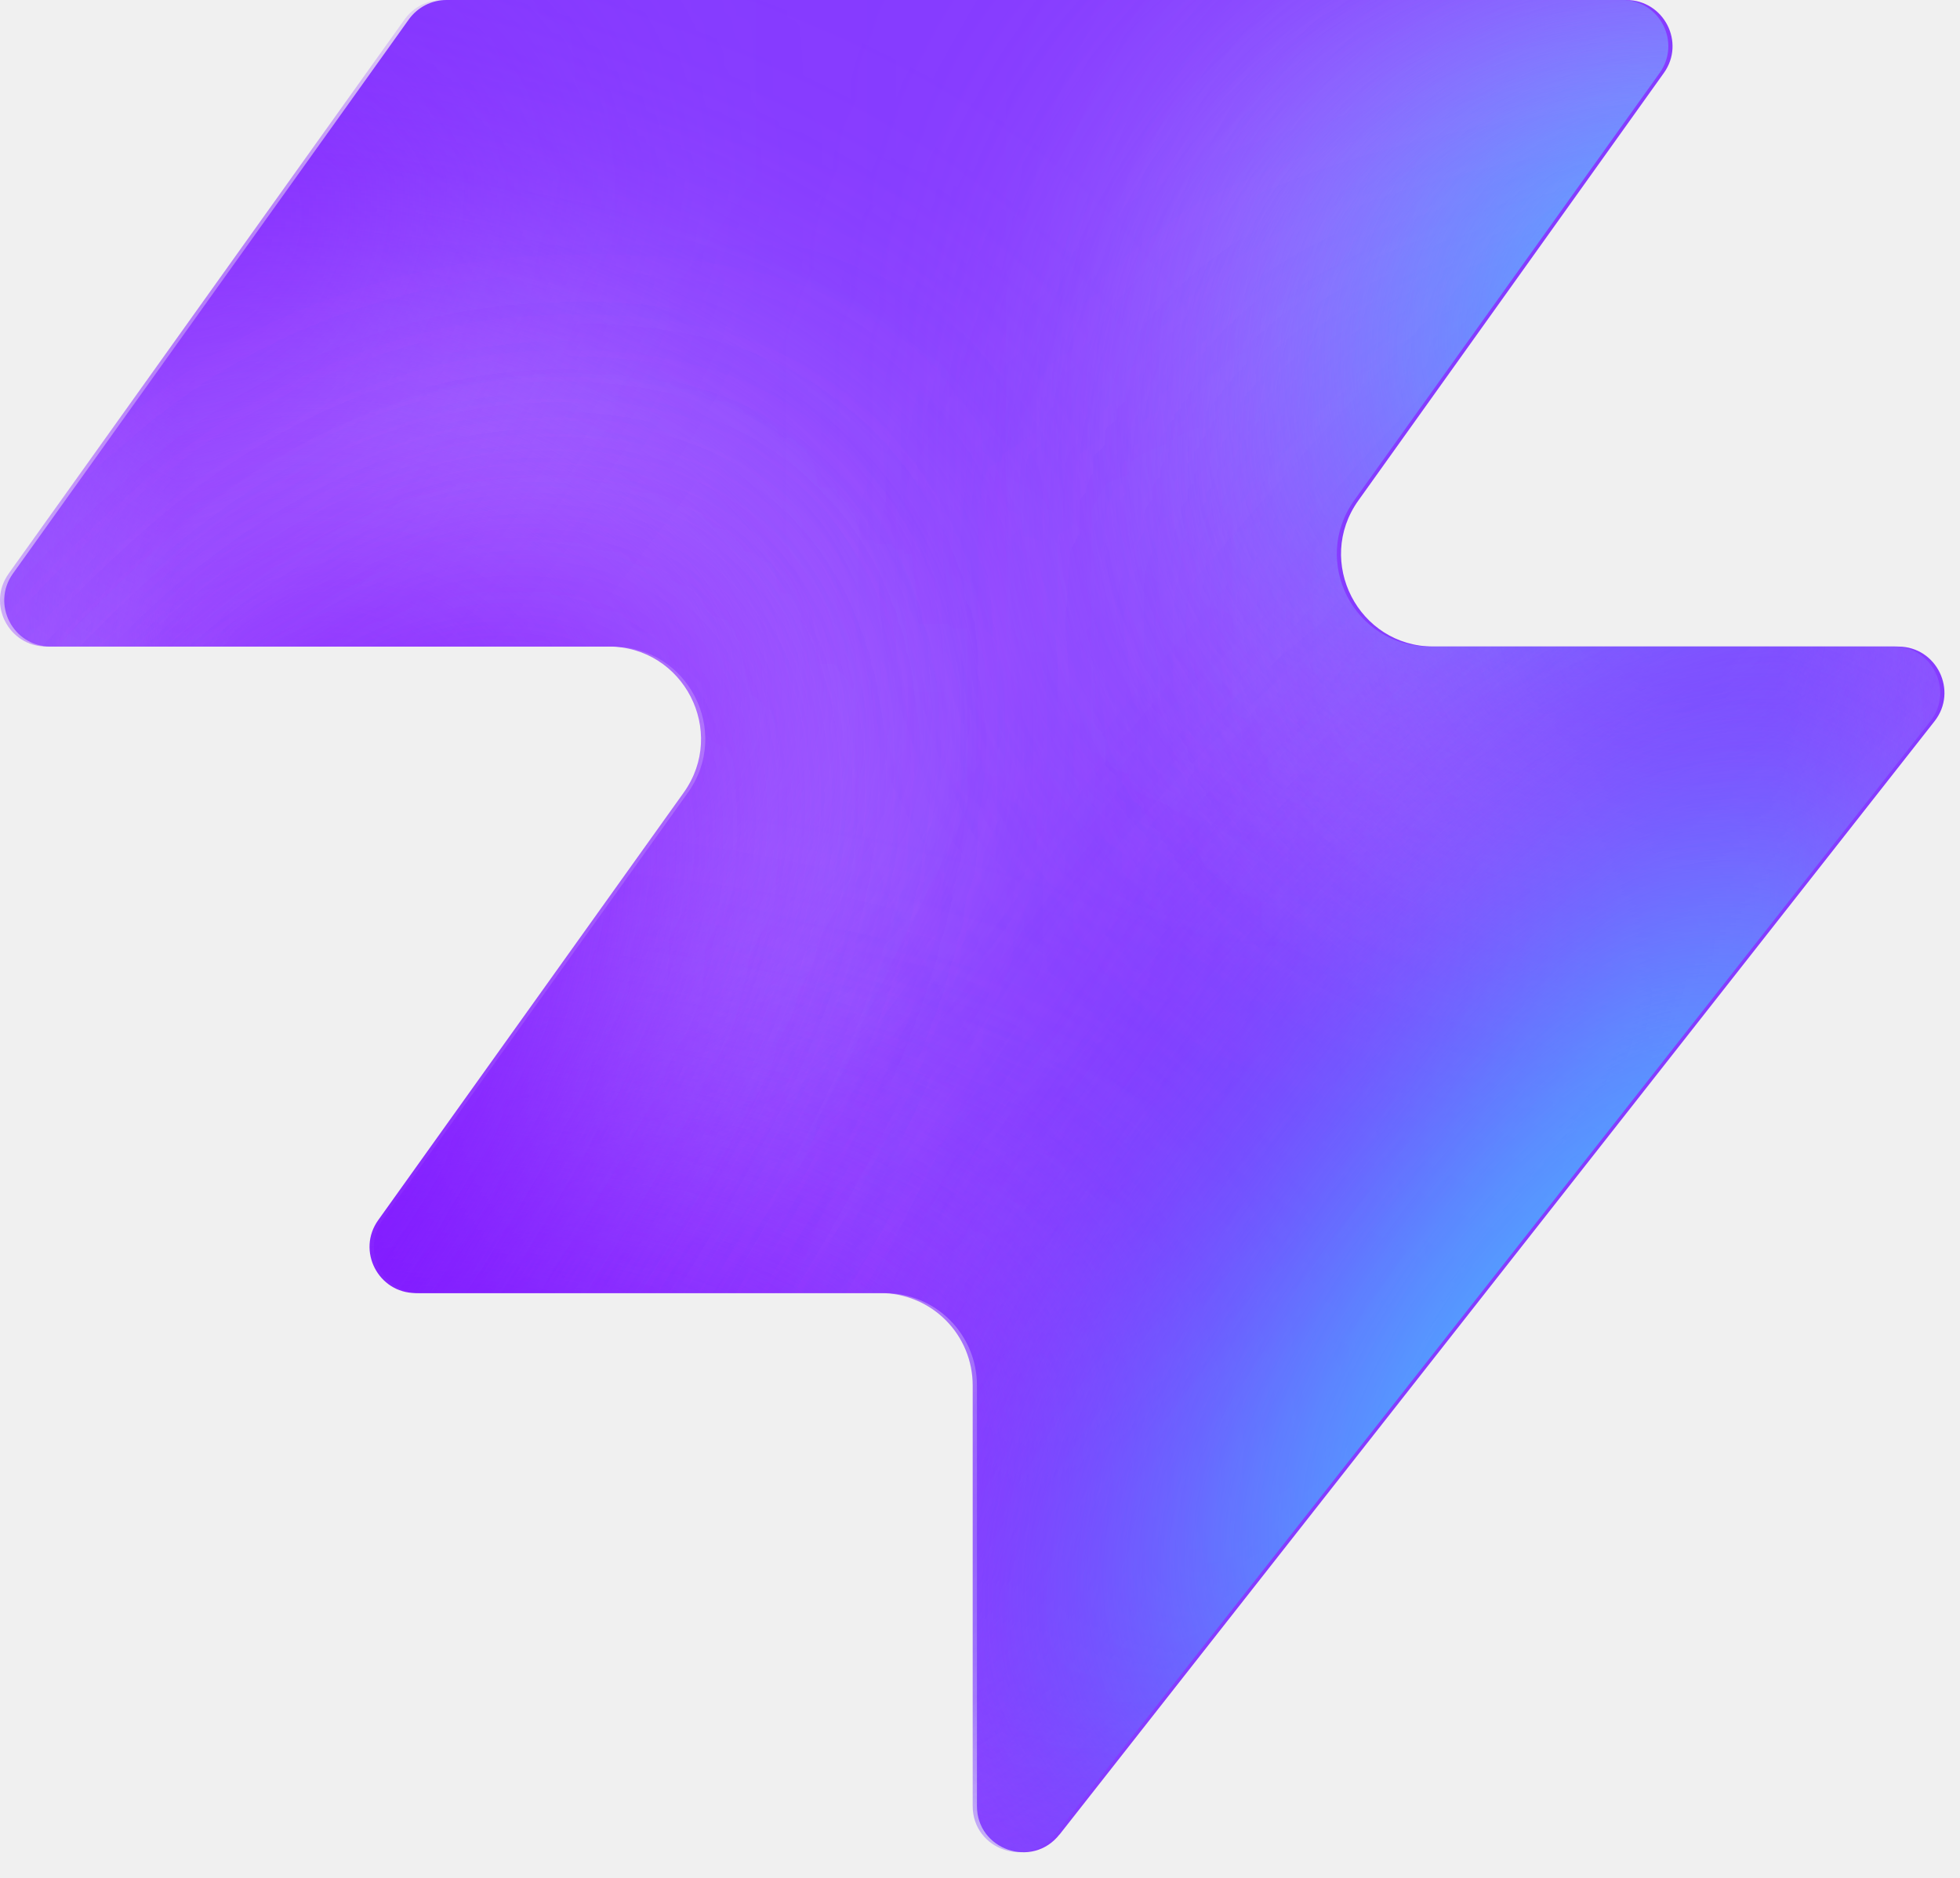
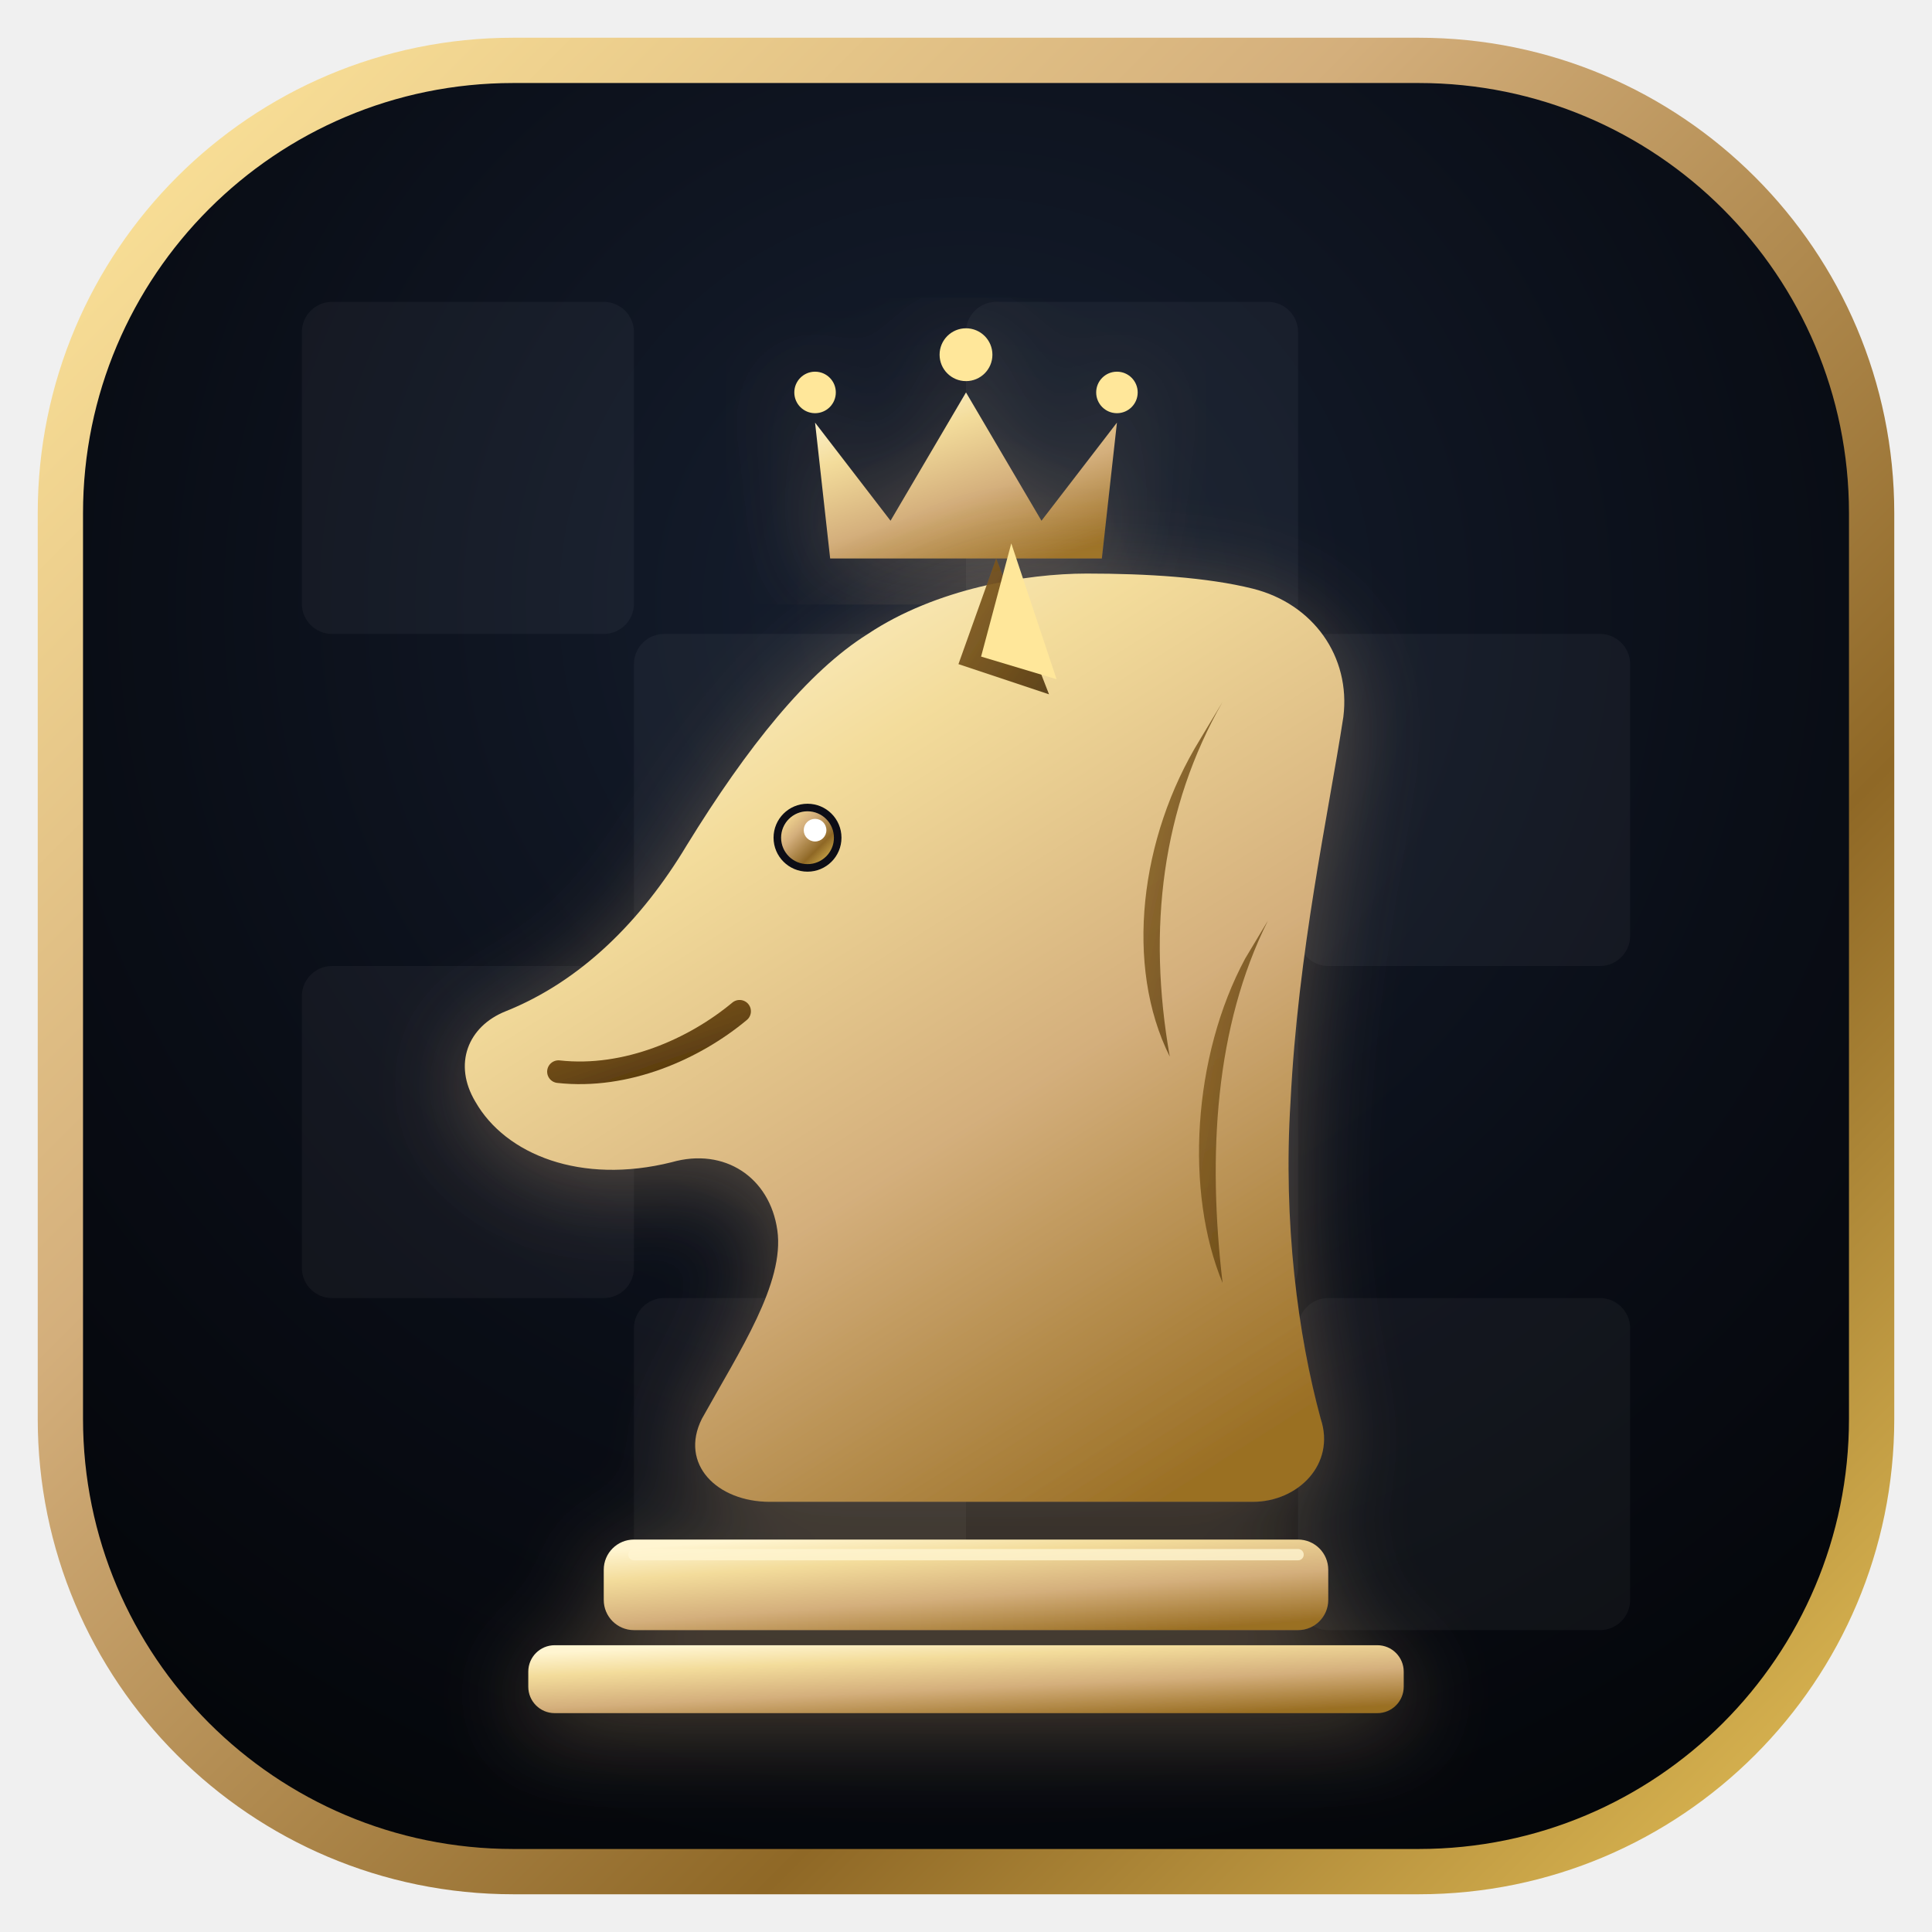
- <svg xmlns="http://www.w3.org/2000/svg" width="48" height="46" fill="none" viewBox="0 0 48 46">
-   <path fill="#863bff" d="M25.946 44.938c-.664.845-2.021.375-2.021-.698V33.937a2.26 2.26 0 0 0-2.262-2.262H10.287c-.92 0-1.456-1.04-.92-1.788l7.48-10.471c1.07-1.497 0-3.578-1.842-3.578H1.237c-.92 0-1.456-1.04-.92-1.788L10.013.474c.214-.297.556-.474.92-.474h28.894c.92 0 1.456 1.04.92 1.788l-7.48 10.471c-1.07 1.498 0 3.579 1.842 3.579h11.377c.943 0 1.473 1.088.89 1.83L25.947 44.94z" style="fill:#863bff;fill:color(display-p3 .525 .23 1);fill-opacity:1" />
-   <mask id="a" width="48" height="46" x="0" y="0" maskUnits="userSpaceOnUse" style="mask-type:alpha">
-     <path fill="#000" d="M25.842 44.938c-.664.844-2.021.375-2.021-.698V33.937a2.26 2.26 0 0 0-2.262-2.262H10.183c-.92 0-1.456-1.04-.92-1.788l7.48-10.471c1.07-1.498 0-3.579-1.842-3.579H1.133c-.92 0-1.456-1.04-.92-1.787L9.91.473c.214-.297.556-.474.92-.474h28.894c.92 0 1.456 1.04.92 1.788l-7.48 10.471c-1.07 1.498 0 3.578 1.842 3.578h11.377c.943 0 1.473 1.088.89 1.832L25.843 44.94z" style="fill:#000;fill-opacity:1" />
-   </mask>
-   <g mask="url(#a)">
-     <g filter="url(#b)">
-       <ellipse cx="5.508" cy="14.704" fill="#ede6ff" rx="5.508" ry="14.704" style="fill:#ede6ff;fill:color(display-p3 .927 .903 1);fill-opacity:1" transform="matrix(.00324 1 1 -.00324 -4.47 31.516)" />
-     </g>
-     <g filter="url(#c)">
-       <ellipse cx="10.399" cy="29.851" fill="#ede6ff" rx="10.399" ry="29.851" style="fill:#ede6ff;fill:color(display-p3 .927 .903 1);fill-opacity:1" transform="matrix(.00324 1 1 -.00324 -39.328 7.883)" />
-     </g>
-     <g filter="url(#d)">
-       <ellipse cx="5.508" cy="30.487" fill="#7e14ff" rx="5.508" ry="30.487" style="fill:#7e14ff;fill:color(display-p3 .492 .077 1);fill-opacity:1" transform="rotate(89.814 -25.913 -14.639)scale(1 -1)" />
-     </g>
-     <g filter="url(#e)">
-       <ellipse cx="5.508" cy="30.599" fill="#7e14ff" rx="5.508" ry="30.599" style="fill:#7e14ff;fill:color(display-p3 .492 .077 1);fill-opacity:1" transform="rotate(89.814 -32.644 -3.334)scale(1 -1)" />
-     </g>
-     <g filter="url(#f)">
-       <ellipse cx="5.508" cy="30.599" fill="#7e14ff" rx="5.508" ry="30.599" style="fill:#7e14ff;fill:color(display-p3 .492 .077 1);fill-opacity:1" transform="matrix(.00324 1 1 -.00324 -34.34 30.47)" />
-     </g>
-     <g filter="url(#g)">
-       <ellipse cx="14.072" cy="22.078" fill="#ede6ff" rx="14.072" ry="22.078" style="fill:#ede6ff;fill:color(display-p3 .927 .903 1);fill-opacity:1" transform="rotate(93.35 24.506 48.493)scale(-1 1)" />
-     </g>
-     <g filter="url(#h)">
-       <ellipse cx="3.47" cy="21.501" fill="#7e14ff" rx="3.47" ry="21.501" style="fill:#7e14ff;fill:color(display-p3 .492 .077 1);fill-opacity:1" transform="rotate(89.009 28.708 47.59)scale(-1 1)" />
-     </g>
-     <g filter="url(#i)">
-       <ellipse cx="3.47" cy="21.501" fill="#7e14ff" rx="3.47" ry="21.501" style="fill:#7e14ff;fill:color(display-p3 .492 .077 1);fill-opacity:1" transform="rotate(89.009 28.708 47.59)scale(-1 1)" />
-     </g>
-     <g filter="url(#j)">
-       <ellipse cx=".387" cy="8.972" fill="#7e14ff" rx="4.407" ry="29.108" style="fill:#7e14ff;fill:color(display-p3 .492 .077 1);fill-opacity:1" transform="rotate(39.51 .387 8.972)" />
-     </g>
-     <g filter="url(#k)">
-       <ellipse cx="47.523" cy="-6.092" fill="#7e14ff" rx="4.407" ry="29.108" style="fill:#7e14ff;fill:color(display-p3 .492 .077 1);fill-opacity:1" transform="rotate(37.892 47.523 -6.092)" />
-     </g>
-     <g filter="url(#l)">
-       <ellipse cx="41.412" cy="6.333" fill="#47bfff" rx="5.971" ry="9.665" style="fill:#47bfff;fill:color(display-p3 .28 .748 1);fill-opacity:1" transform="rotate(37.892 41.412 6.333)" />
-     </g>
-     <g filter="url(#m)">
-       <ellipse cx="-1.879" cy="38.332" fill="#7e14ff" rx="4.407" ry="29.108" style="fill:#7e14ff;fill:color(display-p3 .492 .077 1);fill-opacity:1" transform="rotate(37.892 -1.88 38.332)" />
-     </g>
-     <g filter="url(#n)">
-       <ellipse cx="-1.879" cy="38.332" fill="#7e14ff" rx="4.407" ry="29.108" style="fill:#7e14ff;fill:color(display-p3 .492 .077 1);fill-opacity:1" transform="rotate(37.892 -1.88 38.332)" />
-     </g>
-     <g filter="url(#o)">
-       <ellipse cx="35.651" cy="29.907" fill="#7e14ff" rx="4.407" ry="29.108" style="fill:#7e14ff;fill:color(display-p3 .492 .077 1);fill-opacity:1" transform="rotate(37.892 35.651 29.907)" />
-     </g>
-     <g filter="url(#p)">
-       <ellipse cx="38.418" cy="32.4" fill="#47bfff" rx="5.971" ry="15.297" style="fill:#47bfff;fill:color(display-p3 .28 .748 1);fill-opacity:1" transform="rotate(37.892 38.418 32.4)" />
-     </g>
-   </g>
+ <svg xmlns="http://www.w3.org/2000/svg" viewBox="0 0 512 512" width="100%" height="100%">
  <defs>
-     <filter id="b" width="60.045" height="41.654" x="-19.77" y="16.149" color-interpolation-filters="sRGB" filterUnits="userSpaceOnUse">
-       <feFlood flood-opacity="0" result="BackgroundImageFix" />
-       <feBlend in="SourceGraphic" in2="BackgroundImageFix" result="shape" />
-       <feGaussianBlur result="effect1_foregroundBlur_2002_17158" stdDeviation="7.659" />
-     </filter>
-     <filter id="c" width="90.34" height="51.437" x="-54.613" y="-7.533" color-interpolation-filters="sRGB" filterUnits="userSpaceOnUse">
-       <feFlood flood-opacity="0" result="BackgroundImageFix" />
-       <feBlend in="SourceGraphic" in2="BackgroundImageFix" result="shape" />
-       <feGaussianBlur result="effect1_foregroundBlur_2002_17158" stdDeviation="7.659" />
-     </filter>
-     <filter id="d" width="79.355" height="29.4" x="-49.64" y="2.03" color-interpolation-filters="sRGB" filterUnits="userSpaceOnUse">
-       <feFlood flood-opacity="0" result="BackgroundImageFix" />
-       <feBlend in="SourceGraphic" in2="BackgroundImageFix" result="shape" />
-       <feGaussianBlur result="effect1_foregroundBlur_2002_17158" stdDeviation="4.596" />
-     </filter>
-     <filter id="e" width="79.579" height="29.4" x="-45.045" y="20.029" color-interpolation-filters="sRGB" filterUnits="userSpaceOnUse">
-       <feFlood flood-opacity="0" result="BackgroundImageFix" />
-       <feBlend in="SourceGraphic" in2="BackgroundImageFix" result="shape" />
-       <feGaussianBlur result="effect1_foregroundBlur_2002_17158" stdDeviation="4.596" />
-     </filter>
-     <filter id="f" width="79.579" height="29.4" x="-43.513" y="21.178" color-interpolation-filters="sRGB" filterUnits="userSpaceOnUse">
-       <feFlood flood-opacity="0" result="BackgroundImageFix" />
-       <feBlend in="SourceGraphic" in2="BackgroundImageFix" result="shape" />
-       <feGaussianBlur result="effect1_foregroundBlur_2002_17158" stdDeviation="4.596" />
-     </filter>
-     <filter id="g" width="74.749" height="58.852" x="15.756" y="-17.901" color-interpolation-filters="sRGB" filterUnits="userSpaceOnUse">
-       <feFlood flood-opacity="0" result="BackgroundImageFix" />
-       <feBlend in="SourceGraphic" in2="BackgroundImageFix" result="shape" />
-       <feGaussianBlur result="effect1_foregroundBlur_2002_17158" stdDeviation="7.659" />
-     </filter>
-     <filter id="h" width="61.377" height="25.362" x="23.548" y="2.284" color-interpolation-filters="sRGB" filterUnits="userSpaceOnUse">
-       <feFlood flood-opacity="0" result="BackgroundImageFix" />
-       <feBlend in="SourceGraphic" in2="BackgroundImageFix" result="shape" />
-       <feGaussianBlur result="effect1_foregroundBlur_2002_17158" stdDeviation="4.596" />
-     </filter>
-     <filter id="i" width="61.377" height="25.362" x="23.548" y="2.284" color-interpolation-filters="sRGB" filterUnits="userSpaceOnUse">
-       <feFlood flood-opacity="0" result="BackgroundImageFix" />
-       <feBlend in="SourceGraphic" in2="BackgroundImageFix" result="shape" />
-       <feGaussianBlur result="effect1_foregroundBlur_2002_17158" stdDeviation="4.596" />
-     </filter>
-     <filter id="j" width="56.045" height="63.649" x="-27.636" y="-22.853" color-interpolation-filters="sRGB" filterUnits="userSpaceOnUse">
-       <feFlood flood-opacity="0" result="BackgroundImageFix" />
-       <feBlend in="SourceGraphic" in2="BackgroundImageFix" result="shape" />
-       <feGaussianBlur result="effect1_foregroundBlur_2002_17158" stdDeviation="4.596" />
-     </filter>
-     <filter id="k" width="54.814" height="64.646" x="20.116" y="-38.415" color-interpolation-filters="sRGB" filterUnits="userSpaceOnUse">
-       <feFlood flood-opacity="0" result="BackgroundImageFix" />
-       <feBlend in="SourceGraphic" in2="BackgroundImageFix" result="shape" />
-       <feGaussianBlur result="effect1_foregroundBlur_2002_17158" stdDeviation="4.596" />
-     </filter>
-     <filter id="l" width="33.541" height="35.313" x="24.641" y="-11.323" color-interpolation-filters="sRGB" filterUnits="userSpaceOnUse">
-       <feFlood flood-opacity="0" result="BackgroundImageFix" />
-       <feBlend in="SourceGraphic" in2="BackgroundImageFix" result="shape" />
-       <feGaussianBlur result="effect1_foregroundBlur_2002_17158" stdDeviation="4.596" />
-     </filter>
-     <filter id="m" width="54.814" height="64.646" x="-29.286" y="6.009" color-interpolation-filters="sRGB" filterUnits="userSpaceOnUse">
-       <feFlood flood-opacity="0" result="BackgroundImageFix" />
-       <feBlend in="SourceGraphic" in2="BackgroundImageFix" result="shape" />
-       <feGaussianBlur result="effect1_foregroundBlur_2002_17158" stdDeviation="4.596" />
-     </filter>
-     <filter id="n" width="54.814" height="64.646" x="-29.286" y="6.009" color-interpolation-filters="sRGB" filterUnits="userSpaceOnUse">
-       <feFlood flood-opacity="0" result="BackgroundImageFix" />
-       <feBlend in="SourceGraphic" in2="BackgroundImageFix" result="shape" />
-       <feGaussianBlur result="effect1_foregroundBlur_2002_17158" stdDeviation="4.596" />
-     </filter>
-     <filter id="o" width="54.814" height="64.646" x="8.244" y="-2.416" color-interpolation-filters="sRGB" filterUnits="userSpaceOnUse">
-       <feFlood flood-opacity="0" result="BackgroundImageFix" />
-       <feBlend in="SourceGraphic" in2="BackgroundImageFix" result="shape" />
-       <feGaussianBlur result="effect1_foregroundBlur_2002_17158" stdDeviation="4.596" />
-     </filter>
-     <filter id="p" width="39.409" height="43.623" x="18.713" y="10.588" color-interpolation-filters="sRGB" filterUnits="userSpaceOnUse">
-       <feFlood flood-opacity="0" result="BackgroundImageFix" />
-       <feBlend in="SourceGraphic" in2="BackgroundImageFix" result="shape" />
-       <feGaussianBlur result="effect1_foregroundBlur_2002_17158" stdDeviation="4.596" />
+     <radialGradient id="bgGrad" cx="50%" cy="30%" r="75%">
+       <stop offset="0%" stop-color="#161F30" />
+       <stop offset="60%" stop-color="#0A0E17" />
+       <stop offset="100%" stop-color="#04060A" />
+     </radialGradient>
+     <linearGradient id="goldBorder" x1="0%" y1="0%" x2="100%" y2="100%">
+       <stop offset="0%" stop-color="#FFE79A" />
+       <stop offset="35%" stop-color="#D4AF7C" />
+       <stop offset="70%" stop-color="#8F6826" />
+       <stop offset="100%" stop-color="#E5C158" />
+     </linearGradient>
+     <linearGradient id="goldPiece" x1="20%" y1="0%" x2="80%" y2="100%">
+       <stop offset="0%" stop-color="#FFF5D1" />
+       <stop offset="25%" stop-color="#F3DC9B" />
+       <stop offset="60%" stop-color="#D4AF7C" />
+       <stop offset="100%" stop-color="#9A6F24" />
+     </linearGradient>
+     <linearGradient id="goldShadow" x1="0%" y1="0%" x2="100%" y2="100%">
+       <stop offset="0%" stop-color="#875E1E" />
+       <stop offset="100%" stop-color="#4E330C" />
+     </linearGradient>
+     <filter id="softGlow" x="-20%" y="-20%" width="140%" height="140%">
+       <feDropShadow dx="0" dy="4" stdDeviation="12" flood-color="#D4AF7C" flood-opacity="0.35" />
    </filter>
  </defs>
+   <rect x="16" y="16" width="480" height="480" rx="120" fill="url(#bgGrad)" stroke="url(#goldBorder)" stroke-width="12" />
+   <g opacity="0.04" fill="#FFFFFF">
+     <rect x="80" y="80" width="88" height="88" rx="8" />
+     <rect x="256" y="80" width="88" height="88" rx="8" />
+     <rect x="168" y="168" width="88" height="88" rx="8" />
+     <rect x="344" y="168" width="88" height="88" rx="8" />
+     <rect x="80" y="256" width="88" height="88" rx="8" />
+     <rect x="256" y="256" width="88" height="88" rx="8" />
+     <rect x="168" y="344" width="88" height="88" rx="8" />
+     <rect x="344" y="344" width="88" height="88" rx="8" />
+   </g>
+   <g filter="url(#softGlow)">
+     <path d="M 216 112 L 236 138 L 256 104 L 276 138 L 296 112 L 292 148 L 220 148 Z" fill="url(#goldPiece)" />
+     <circle cx="256" cy="94" r="7" fill="#FFE79A" />
+     <circle cx="216" cy="104" r="5.5" fill="#FFE79A" />
+     <circle cx="296" cy="104" r="5.5" fill="#FFE79A" />
+   </g>
+   <g filter="url(#softGlow)">
+     <path d="M 288 152               C 272 152, 248 156, 230 168              C 214 178, 198 198, 182 224              C 170 244, 154 260, 134 268              C 124 272, 120 282, 126 292              C 134 306, 154 314, 178 308              C 192 304, 204 312, 206 326              C 208 340, 196 358, 186 376              C 180 388, 190 398, 204 398              L 332 398              C 344 398, 354 388, 350 376              C 344 354, 340 324, 342 292              C 344 252, 352 216, 356 190              C 358 174, 348 160, 332 156              C 320 153, 304 152, 288 152 Z" fill="url(#goldPiece)" />
+     <path d="M 324 186 C 308 214, 304 246, 310 280 C 298 256, 302 222, 318 196 Z" fill="url(#goldShadow)" opacity="0.8" />
+     <path d="M 336 244 C 322 272, 320 306, 324 340 C 314 316, 316 280, 330 254 Z" fill="url(#goldShadow)" opacity="0.8" />
+     <path d="M 148 284 C 166 286, 184 278, 196 268" stroke="url(#goldShadow)" stroke-width="6" stroke-linecap="round" fill="none" />
+     <circle cx="214" cy="222" r="9" fill="#0A0E17" />
+     <circle cx="214" cy="222" r="7" fill="url(#goldBorder)" />
+     <circle cx="216" cy="220" r="3" fill="#FFFFFF" />
+     <path d="M 264 148 L 278 184 L 254 176 Z" fill="url(#goldShadow)" opacity="0.9" />
+     <path d="M 268 144 L 280 180 L 260 174 Z" fill="#FFE79A" />
+     <rect x="160" y="408" width="192" height="24" rx="8" fill="url(#goldPiece)" />
+     <rect x="140" y="436" width="232" height="18" rx="7" fill="url(#goldPiece)" />
+     <line x1="168" y1="412" x2="344" y2="412" stroke="#FFF5D1" stroke-width="3" stroke-linecap="round" opacity="0.8" />
+   </g>
</svg>
